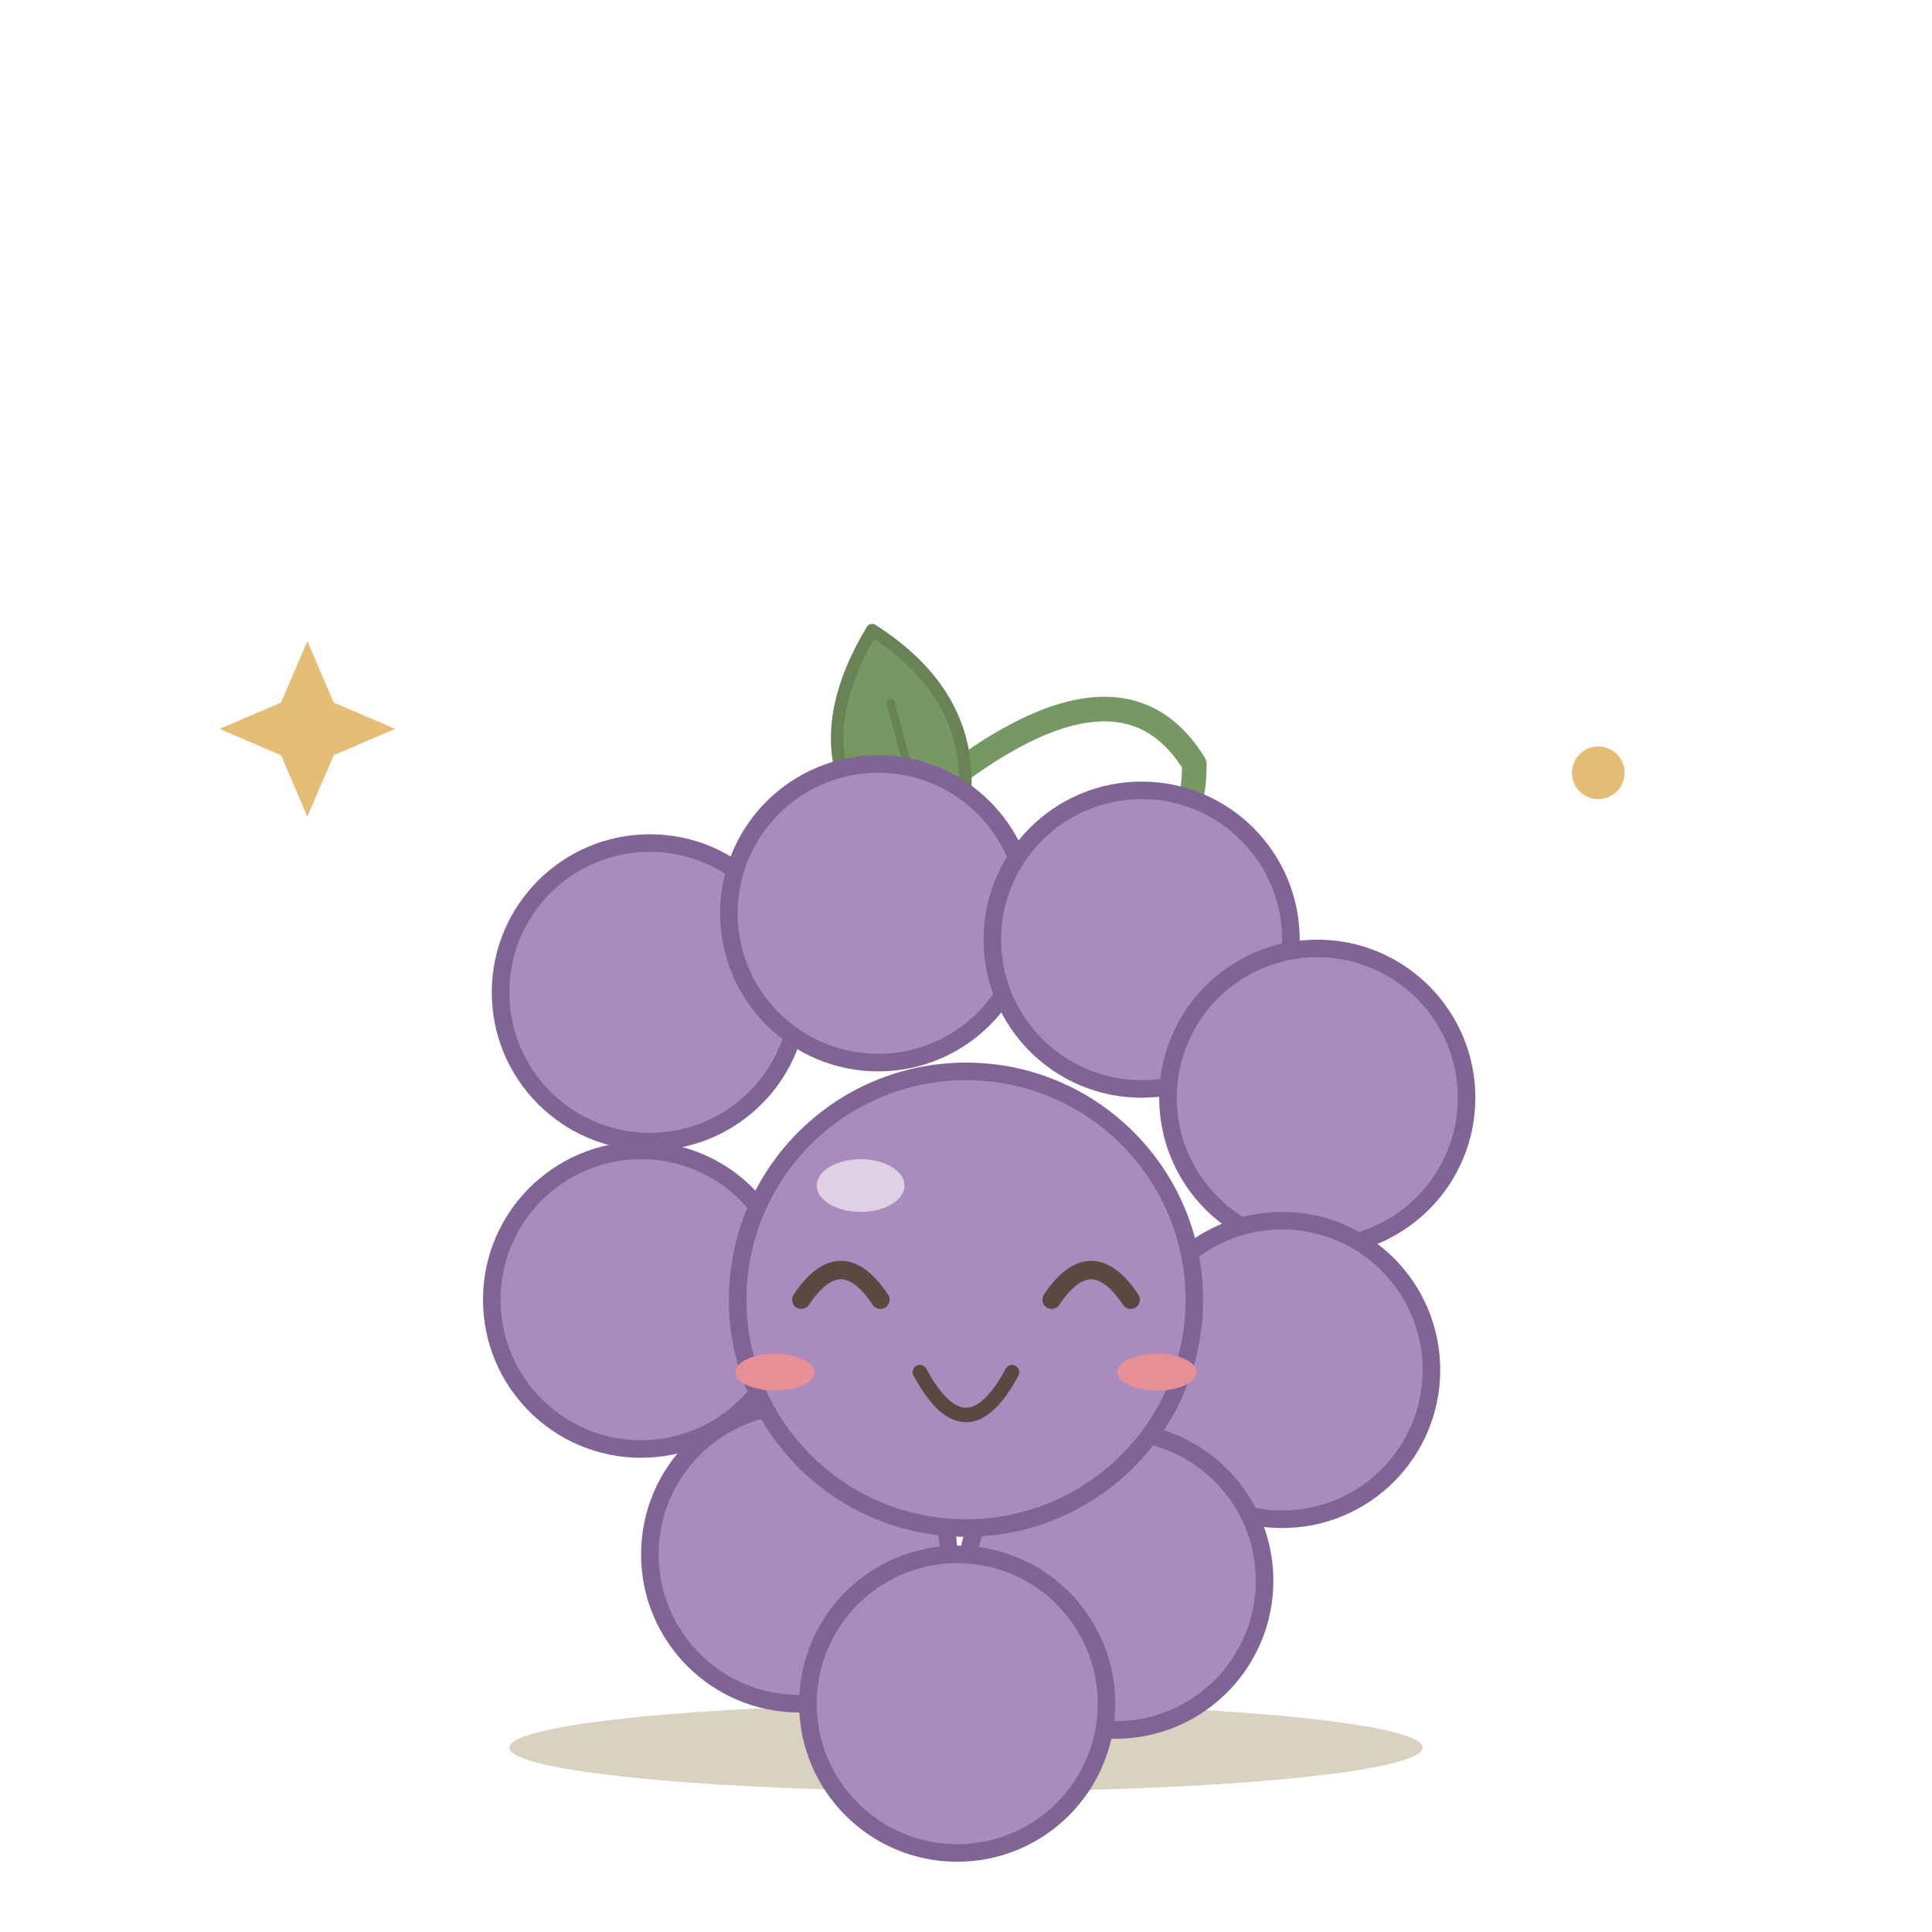
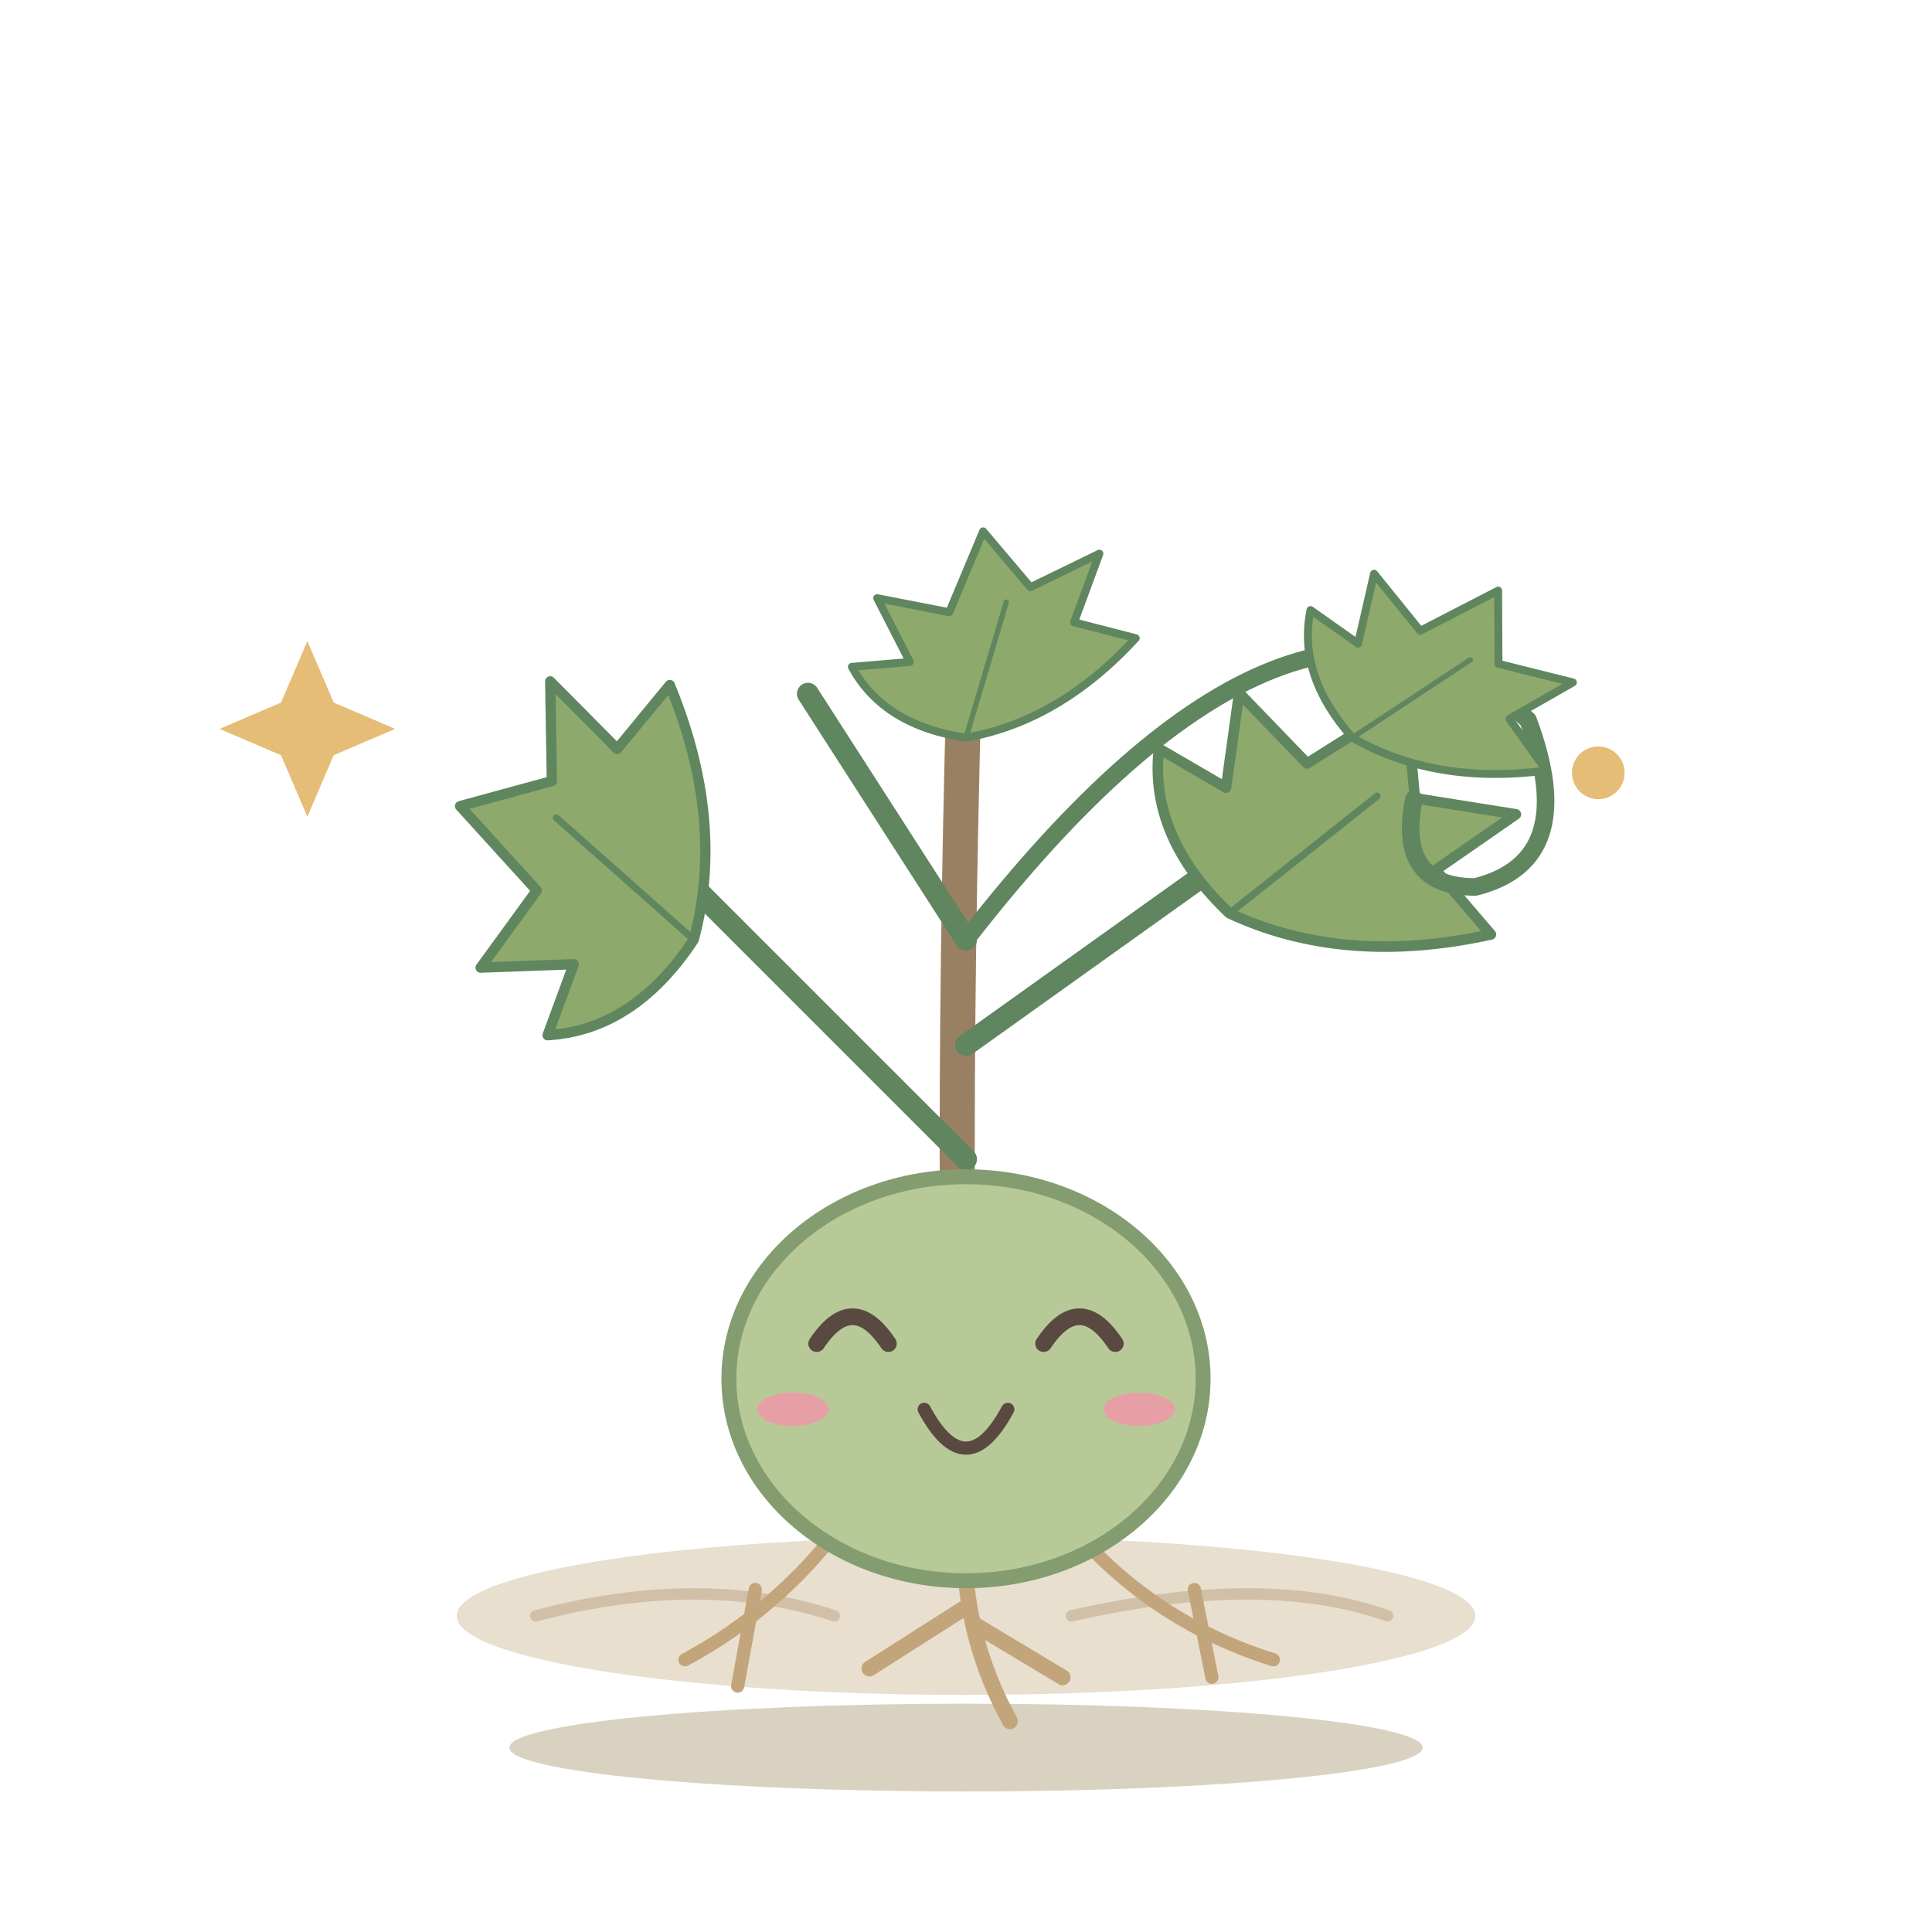
<svg xmlns="http://www.w3.org/2000/svg" width="220" height="220" viewBox="0 0 220 220" role="img" data-character="grape" data-stage="4">
  <ellipse cx="110" cy="199" rx="52" ry="5" fill="#d9d2c1" stroke="none" stroke-width="2" />
-   <path d="M109 112V88q19-14 27-1q0 12-11 7" fill="none" stroke="#789863" stroke-width="2.8" stroke-linecap="round" stroke-linejoin="round" />
-   <g transform="translate(107 101) rotate(-48) scale(0.79)">
-     <path d="M0 0Q-5-27 21-32Q25-8 0 0Z" fill="#789863" stroke="#698357" stroke-width="1.8" stroke-linecap="round" stroke-linejoin="round" />
-     <path d="M0 0 15-23" fill="none" stroke="#698357" stroke-width="1.2" stroke-linecap="round" stroke-linejoin="round" />
+   <ellipse cx="110" cy="184" rx="58" ry="9" fill="#e8dfcf" stroke="none" stroke-width="2" />
+   <path d="M61 184q19-5 34 0m27 0q22-5 36 0" fill="none" stroke="#d1c0a7" stroke-width="1.3" stroke-linecap="round" stroke-linejoin="round" />
+   <g data-part="roots">
+     <path d="M110 173q-1 12 5 23m-5-13-11 7m12-5 10 6" fill="none" stroke="#c3a57b" stroke-width="1.8" stroke-linecap="round" stroke-linejoin="round" />
+     <path d="M99 169q-8 13-21 20m8-8-2 11m35-22q10 14 26 19m-9-8 2 10" fill="none" stroke="#c3a57b" stroke-width="1.5" stroke-linecap="round" stroke-linejoin="round" />
  </g>
-   <ellipse cx="74" cy="113" rx="17" ry="17" fill="#aa8bbd" stroke="#7f6495" stroke-width="2" />
-   <ellipse cx="100" cy="104" rx="17" ry="17" fill="#aa8bbd" stroke="#7f6495" stroke-width="2" />
-   <ellipse cx="130" cy="107" rx="17" ry="17" fill="#aa8bbd" stroke="#7f6495" stroke-width="2" />
-   <ellipse cx="150" cy="125" rx="17" ry="17" fill="#aa8bbd" stroke="#7f6495" stroke-width="2" />
-   <ellipse cx="73" cy="148" rx="17" ry="17" fill="#aa8bbd" stroke="#7f6495" stroke-width="2" />
-   <ellipse cx="146" cy="156" rx="17" ry="17" fill="#aa8bbd" stroke="#7f6495" stroke-width="2" />
-   <ellipse cx="91" cy="177" rx="17" ry="17" fill="#aa8bbd" stroke="#7f6495" stroke-width="2" />
-   <ellipse cx="127" cy="180" rx="17" ry="17" fill="#aa8bbd" stroke="#7f6495" stroke-width="2" />
-   <ellipse cx="109" cy="194" rx="17" ry="17" fill="#aa8bbd" stroke="#7f6495" stroke-width="2" />
-   <ellipse cx="110" cy="148" rx="26" ry="26" fill="#aa8bbd" stroke="#7f6495" stroke-width="2" />
-   <ellipse cx="98" cy="135" rx="5" ry="3" fill="#e0d0e4" stroke="none" stroke-width="2" />
-   <g transform="translate(110 148) scale(0.75)">
-     <path d="M-25 0q6-9 12 0m26 0q6-9 12 0" fill="none" stroke="#594940" stroke-width="2.8" stroke-linecap="round" stroke-linejoin="round" />
+   <path d="M110 177Q108 137 110 70" fill="none" stroke="#9a8063" stroke-width="4" stroke-linecap="round" stroke-linejoin="round" />
+   <path d="M110 132 77 99m33 20 35-25m-35 13-18-28" fill="none" stroke="#5f865e" stroke-width="2.5" stroke-linecap="round" stroke-linejoin="round" />
+   <g transform="translate(79 107) rotate(-75) scale(0.78)">
+     <path d="M0 0Q-15-5-19-17L-8-16-12-29 1-24 10-38 17-26 31-30 24-18 35-13Q18 0 0 0Z" fill="#8da96c" stroke="#5f865e" stroke-width="1.5" stroke-linecap="round" stroke-linejoin="round" />
+     <path d="M0 0 12-24" fill="none" stroke="#5f865e" stroke-width="1" stroke-linecap="round" stroke-linejoin="round" />
+   </g>
+   <g transform="translate(140 104) rotate(25) scale(0.8)">
+     <path d="M0 0Q-15-5-19-17L-8-16-12-29 1-24 10-38 17-26 31-30 24-18 35-13Q18 0 0 0Z" fill="#8da96c" stroke="#5f865e" stroke-width="1.5" stroke-linecap="round" stroke-linejoin="round" />
+     <path d="M0 0 12-24" fill="none" stroke="#5f865e" stroke-width="1" stroke-linecap="round" stroke-linejoin="round" />
+   </g>
+   <g transform="translate(110 84) rotate(-10) scale(0.6)">
+     <path d="M0 0Q-15-5-19-17L-8-16-12-29 1-24 10-38 17-26 31-30 24-18 35-13Q18 0 0 0Z" fill="#8da96c" stroke="#5f865e" stroke-width="1.5" stroke-linecap="round" stroke-linejoin="round" />
+     <path d="M0 0 12-24" fill="none" stroke="#5f865e" stroke-width="1" stroke-linecap="round" stroke-linejoin="round" />
+   </g>
+   <path d="M110 107Q148 58 174 82Q180 98 168 101Q159 101 161 91" fill="none" stroke="#5f865e" stroke-width="2" stroke-linecap="round" stroke-linejoin="round" />
+   <g transform="translate(154 84) rotate(30) scale(0.6)">
+     <path d="M0 0Q-15-5-19-17L-8-16-12-29 1-24 10-38 17-26 31-30 24-18 35-13Q18 0 0 0Z" fill="#8da96c" stroke="#5f865e" stroke-width="1.5" stroke-linecap="round" stroke-linejoin="round" />
+     <path d="M0 0 12-24" fill="none" stroke="#5f865e" stroke-width="1" stroke-linecap="round" stroke-linejoin="round" />
+   </g>
+   <ellipse cx="110" cy="157" rx="27" ry="23" fill="#b8c998" stroke="#839d70" stroke-width="1.7" />
+   <g transform="translate(110 153) scale(0.68)">
+     <g class="sproutEyes">
+       <path d="M-25 0q6-9 12 0m26 0q6-9 12 0" fill="none" stroke="#594940" stroke-width="2.8" stroke-linecap="round" stroke-linejoin="round" />
+     </g>
    <path d="M-7 11q7 13 14 0" fill="none" stroke="#594940" stroke-width="2.2" stroke-linecap="round" stroke-linejoin="round" />
-     <ellipse cx="-29" cy="11" rx="6" ry="2.8" fill="#e68f95" stroke="none" stroke-width="2" />
-     <ellipse cx="29" cy="11" rx="6" ry="2.8" fill="#e68f95" stroke="none" stroke-width="2" />
+     <ellipse cx="-29" cy="11" rx="6" ry="2.8" fill="#e6a0a5" stroke="none" stroke-width="2" />
+     <ellipse cx="29" cy="11" rx="6" ry="2.8" fill="#e6a0a5" stroke="none" stroke-width="2" />
  </g>
  <path d="M35 73l3 7 7 3-7 3-3 7-3-7-7-3 7-3Z" fill="#e5bd77" stroke="none" stroke-width="2.4" stroke-linecap="round" stroke-linejoin="round" />
  <ellipse cx="182" cy="88" rx="3" ry="3" fill="#e5bd77" stroke="none" stroke-width="2" />
</svg>
